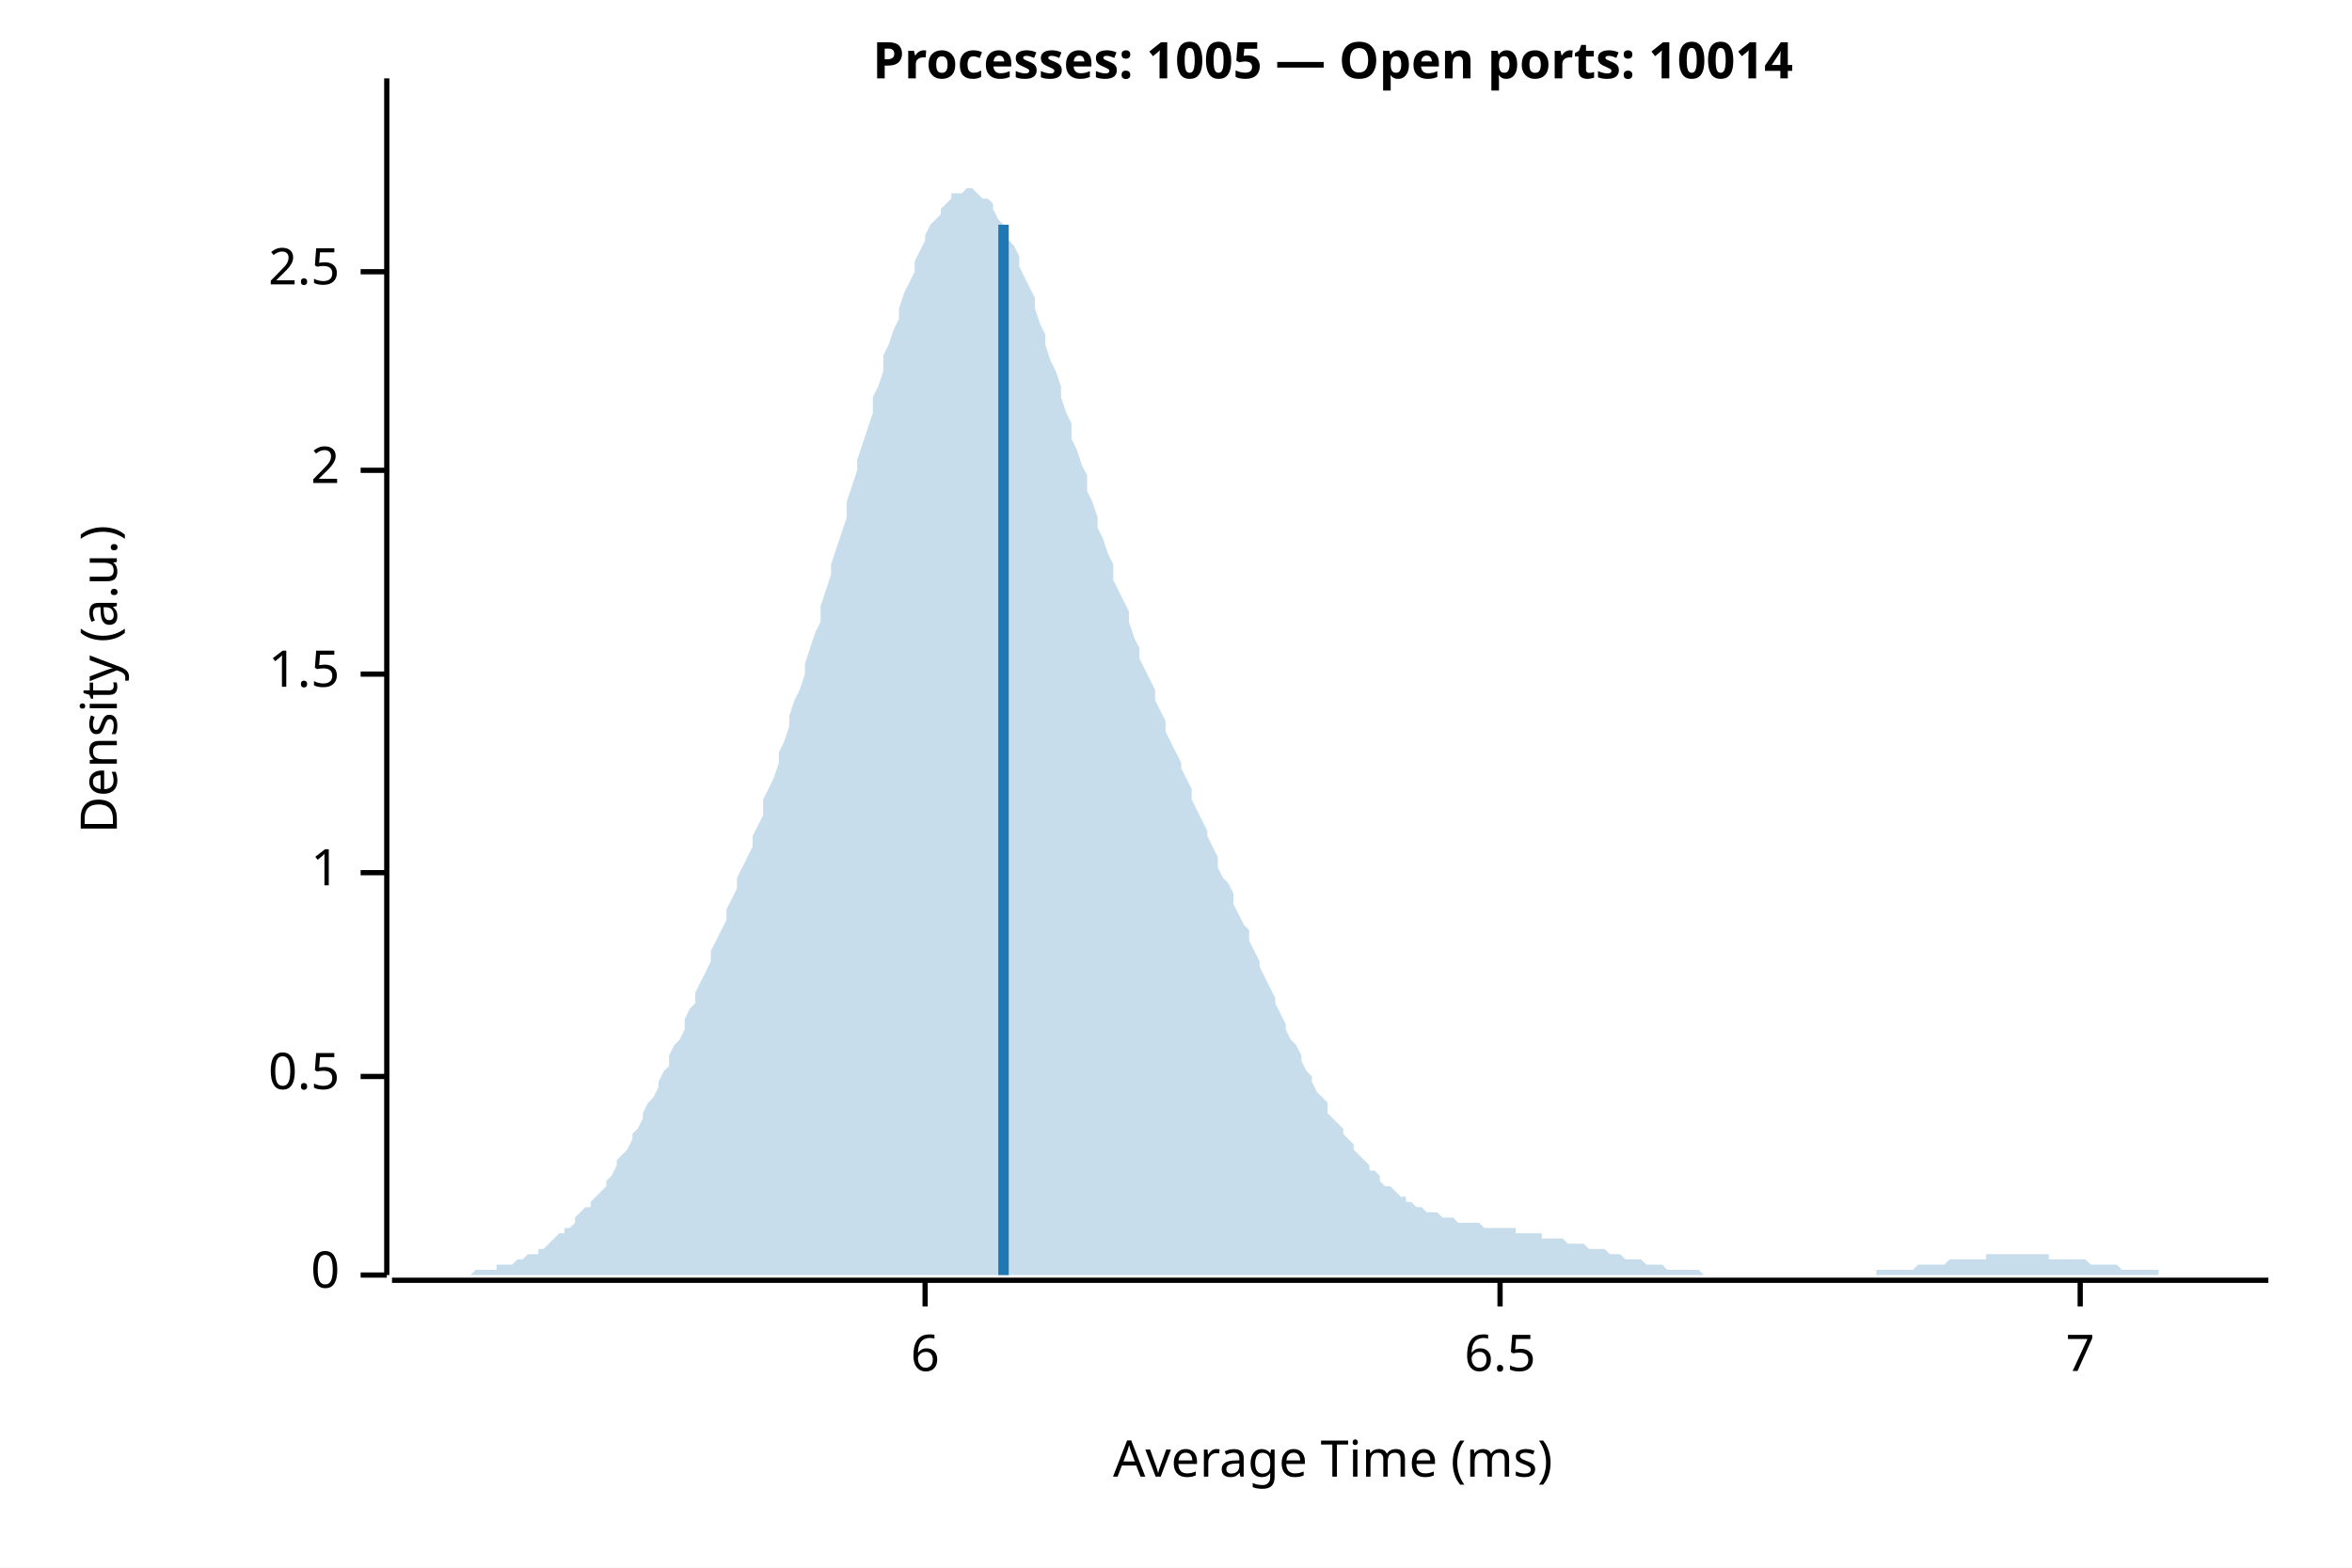
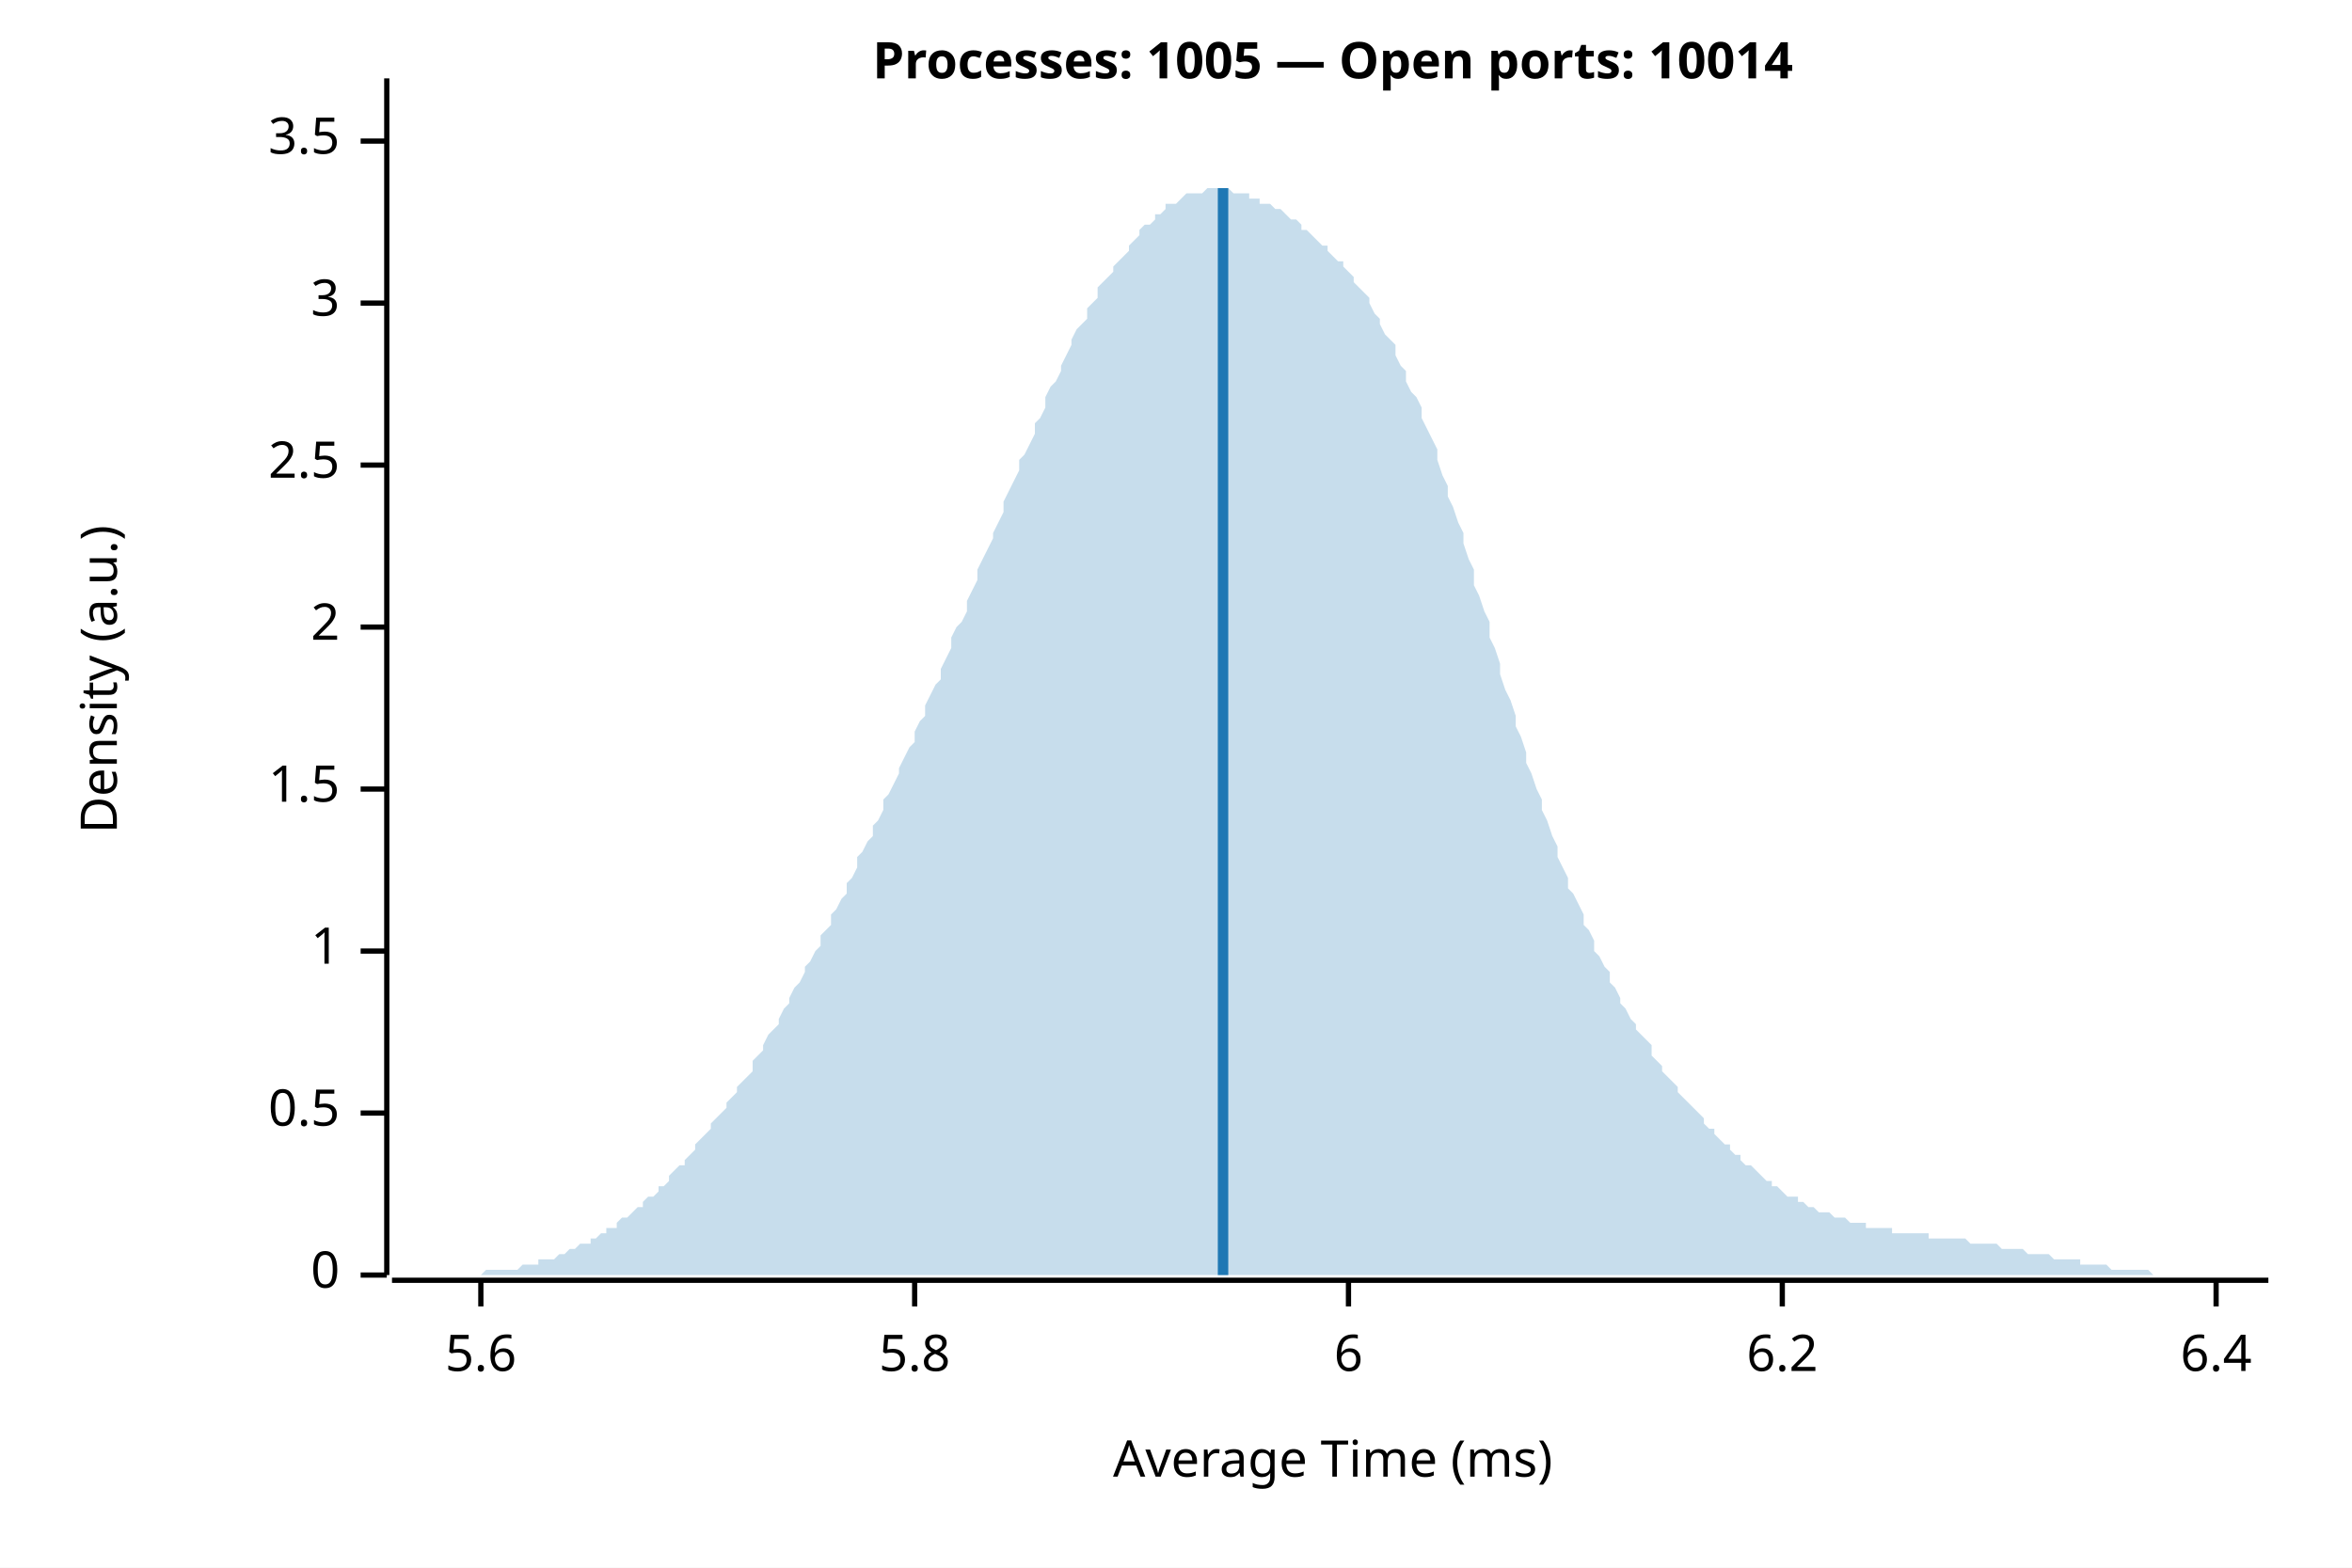
<svg xmlns="http://www.w3.org/2000/svg" width="450" height="300" viewBox="0 0 450 300">
  <rect width="100%" height="100%" fill="white" />
  <text x="255" y="15" font-weight="bold" text-anchor="middle" font-family="sans-serif" font-size="9.677" opacity="1" fill="#000000">Processes: 1005 — Open ports: 10014</text>
  <text x="15" y="130" dy="0.76em" text-anchor="middle" font-family="sans-serif" font-size="9.677" opacity="1" fill="#000000" transform="rotate(270, 15, 130)">
Density (a.u.)
</text>
  <text x="255" y="285" dy="-0.5ex" text-anchor="middle" font-family="sans-serif" font-size="9.677" opacity="1" fill="#000000">
Average Time (ms)
</text>
  <polyline fill="none" opacity="1" stroke="#000000" stroke-width="1" points="74,15 74,244 " />
  <text x="65" y="244" dy="0.5ex" text-anchor="end" font-family="sans-serif" font-size="9.677" opacity="1" fill="#000000">
0
</text>
  <polyline fill="none" opacity="1" stroke="#000000" stroke-width="1" points="69,244 74,244 " />
-   <text x="65" y="206" dy="0.5ex" text-anchor="end" font-family="sans-serif" font-size="9.677" opacity="1" fill="#000000">
+   <text x="65" y="213" dy="0.5ex" text-anchor="end" font-family="sans-serif" font-size="9.677" opacity="1" fill="#000000">
0.5
</text>
-   <polyline fill="none" opacity="1" stroke="#000000" stroke-width="1" points="69,206 74,206 " />
-   <text x="65" y="167" dy="0.5ex" text-anchor="end" font-family="sans-serif" font-size="9.677" opacity="1" fill="#000000">
+   <polyline fill="none" opacity="1" stroke="#000000" stroke-width="1" points="69,213 74,213 " />
+   <text x="65" y="182" dy="0.5ex" text-anchor="end" font-family="sans-serif" font-size="9.677" opacity="1" fill="#000000">
1
</text>
-   <polyline fill="none" opacity="1" stroke="#000000" stroke-width="1" points="69,167 74,167 " />
-   <text x="65" y="129" dy="0.5ex" text-anchor="end" font-family="sans-serif" font-size="9.677" opacity="1" fill="#000000">
+   <polyline fill="none" opacity="1" stroke="#000000" stroke-width="1" points="69,182 74,182 " />
+   <text x="65" y="151" dy="0.5ex" text-anchor="end" font-family="sans-serif" font-size="9.677" opacity="1" fill="#000000">
1.5
</text>
-   <polyline fill="none" opacity="1" stroke="#000000" stroke-width="1" points="69,129 74,129 " />
-   <text x="65" y="90" dy="0.5ex" text-anchor="end" font-family="sans-serif" font-size="9.677" opacity="1" fill="#000000">
+   <polyline fill="none" opacity="1" stroke="#000000" stroke-width="1" points="69,151 74,151 " />
+   <text x="65" y="120" dy="0.5ex" text-anchor="end" font-family="sans-serif" font-size="9.677" opacity="1" fill="#000000">
2
</text>
-   <polyline fill="none" opacity="1" stroke="#000000" stroke-width="1" points="69,90 74,90 " />
-   <text x="65" y="52" dy="0.5ex" text-anchor="end" font-family="sans-serif" font-size="9.677" opacity="1" fill="#000000">
+   <polyline fill="none" opacity="1" stroke="#000000" stroke-width="1" points="69,120 74,120 " />
+   <text x="65" y="89" dy="0.5ex" text-anchor="end" font-family="sans-serif" font-size="9.677" opacity="1" fill="#000000">
2.5
</text>
-   <polyline fill="none" opacity="1" stroke="#000000" stroke-width="1" points="69,52 74,52 " />
+   <polyline fill="none" opacity="1" stroke="#000000" stroke-width="1" points="69,89 74,89 " />
+   <text x="65" y="58" dy="0.5ex" text-anchor="end" font-family="sans-serif" font-size="9.677" opacity="1" fill="#000000">
+ 3
+ </text>
+   <polyline fill="none" opacity="1" stroke="#000000" stroke-width="1" points="69,58 74,58 " />
+   <text x="65" y="27" dy="0.5ex" text-anchor="end" font-family="sans-serif" font-size="9.677" opacity="1" fill="#000000">
+ 3.5
+ </text>
+   <polyline fill="none" opacity="1" stroke="#000000" stroke-width="1" points="69,27 74,27 " />
  <polyline fill="none" opacity="1" stroke="#000000" stroke-width="1" points="75,245 434,245 " />
-   <text x="177" y="255" dy="0.76em" text-anchor="middle" font-family="sans-serif" font-size="9.677" opacity="1" fill="#000000">
+   <text x="92" y="255" dy="0.76em" text-anchor="middle" font-family="sans-serif" font-size="9.677" opacity="1" fill="#000000">
+ 5.6
+ </text>
+   <polyline fill="none" opacity="1" stroke="#000000" stroke-width="1" points="92,245 92,250 " />
+   <text x="175" y="255" dy="0.76em" text-anchor="middle" font-family="sans-serif" font-size="9.677" opacity="1" fill="#000000">
+ 5.8
+ </text>
+   <polyline fill="none" opacity="1" stroke="#000000" stroke-width="1" points="175,245 175,250 " />
+   <text x="258" y="255" dy="0.76em" text-anchor="middle" font-family="sans-serif" font-size="9.677" opacity="1" fill="#000000">
6
</text>
-   <polyline fill="none" opacity="1" stroke="#000000" stroke-width="1" points="177,245 177,250 " />
-   <text x="287" y="255" dy="0.76em" text-anchor="middle" font-family="sans-serif" font-size="9.677" opacity="1" fill="#000000">
- 6.5
+   <polyline fill="none" opacity="1" stroke="#000000" stroke-width="1" points="258,245 258,250 " />
+   <text x="341" y="255" dy="0.76em" text-anchor="middle" font-family="sans-serif" font-size="9.677" opacity="1" fill="#000000">
+ 6.2
</text>
-   <polyline fill="none" opacity="1" stroke="#000000" stroke-width="1" points="287,245 287,250 " />
-   <text x="398" y="255" dy="0.76em" text-anchor="middle" font-family="sans-serif" font-size="9.677" opacity="1" fill="#000000">
- 7
+   <polyline fill="none" opacity="1" stroke="#000000" stroke-width="1" points="341,245 341,250 " />
+   <text x="424" y="255" dy="0.76em" text-anchor="middle" font-family="sans-serif" font-size="9.677" opacity="1" fill="#000000">
+ 6.4
</text>
-   <polyline fill="none" opacity="1" stroke="#000000" stroke-width="1" points="398,245 398,250 " />
-   <polygon opacity="0.25" fill="#1F78B4" points="75,244 75,244 76,244 77,244 77,244 78,244 79,244 80,244 80,244 81,244 82,244 82,244 83,244 84,244 85,244 85,244 86,244 87,244 87,244 88,244 89,244 90,244 90,244 91,243 92,243 92,243 93,243 94,243 95,243 95,242 96,242 97,242 98,242 98,242 99,241 100,241 100,241 101,240 102,240 103,240 103,239 104,239 105,238 105,238 106,237 107,236 108,236 108,235 109,235 110,234 110,233 111,232 112,231 113,231 113,230 114,229 115,228 116,227 116,226 117,225 118,223 118,222 119,221 120,220 121,218 121,217 122,216 123,214 123,213 124,211 125,210 126,208 126,207 127,205 128,204 128,202 129,200 130,199 131,197 131,195 132,193 133,192 133,190 134,188 135,186 136,184 136,182 137,180 138,178 139,176 139,174 140,172 141,170 141,168 142,166 143,164 144,162 144,160 145,158 146,156 146,153 147,151 148,149 149,146 149,144 150,142 151,139 151,137 152,134 153,132 154,129 154,127 155,124 156,121 157,119 157,116 158,113 159,110 159,108 160,105 161,102 162,99 162,96 163,93 164,90 164,88 165,85 166,82 167,79 167,76 168,74 169,71 169,68 170,66 171,63 172,61 172,59 173,56 174,54 175,52 175,50 176,48 177,46 177,45 178,43 179,42 180,41 180,40 181,39 182,38 182,37 183,37 184,37 185,36 185,36 186,36 187,37 187,37 188,38 189,38 190,39 190,40 191,42 192,43 192,44 193,46 194,47 195,49 195,51 196,53 197,55 198,57 198,59 199,62 200,64 200,66 201,69 202,71 203,74 203,76 204,79 205,81 205,84 206,86 207,89 208,91 208,94 209,96 210,99 210,101 211,103 212,106 213,108 213,111 214,113 215,115 216,117 216,119 217,122 218,124 218,126 219,128 220,130 221,132 221,134 222,136 223,138 223,140 224,142 225,144 226,146 226,147 227,149 228,151 228,153 229,155 230,157 231,159 231,160 232,162 233,164 233,166 234,168 235,169 236,171 236,173 237,175 238,177 239,178 239,180 240,182 241,184 241,185 242,187 243,189 244,191 244,192 245,194 246,196 246,197 247,199 248,200 249,202 249,203 250,205 251,206 251,207 252,209 253,210 254,211 254,213 255,214 256,215 257,216 257,217 258,218 259,219 259,220 260,221 261,222 262,223 262,224 263,224 264,225 264,226 265,227 266,227 267,228 267,228 268,229 269,229 269,230 270,230 271,231 272,231 272,231 273,232 274,232 275,232 275,232 276,233 277,233 277,233 278,233 279,234 280,234 280,234 281,234 282,234 282,234 283,234 284,235 285,235 285,235 286,235 287,235 287,235 288,235 289,235 290,235 290,236 291,236 292,236 292,236 293,236 294,236 295,236 295,237 296,237 297,237 298,237 298,237 299,237 300,238 300,238 301,238 302,238 303,238 303,238 304,239 305,239 305,239 306,239 307,239 308,240 308,240 309,240 310,240 310,240 311,241 312,241 313,241 313,241 314,241 315,242 316,242 316,242 317,242 318,242 318,242 319,243 320,243 321,243 321,243 322,243 323,243 323,243 324,243 325,243 326,244 326,244 327,244 328,244 328,244 329,244 330,244 331,244 331,244 332,244 333,244 333,244 334,244 335,244 336,244 336,244 337,244 338,244 339,244 339,244 340,244 341,244 341,244 342,244 343,244 344,244 344,244 345,244 346,244 346,244 347,244 348,244 349,244 349,244 350,244 351,244 351,244 352,244 353,244 354,244 354,244 355,244 356,244 357,244 357,244 358,244 359,244 359,243 360,243 361,243 362,243 362,243 363,243 364,243 364,243 365,243 366,243 367,242 367,242 368,242 369,242 369,242 370,242 371,242 372,242 372,242 373,241 374,241 375,241 375,241 376,241 377,241 377,241 378,241 379,241 380,241 380,240 381,240 382,240 382,240 383,240 384,240 385,240 385,240 386,240 387,240 387,240 388,240 389,240 390,240 390,240 391,240 392,240 392,241 393,241 394,241 395,241 395,241 396,241 397,241 398,241 398,241 399,241 400,242 400,242 401,242 402,242 403,242 403,242 404,242 405,242 405,242 406,243 407,243 408,243 408,243 409,243 410,243 410,243 411,243 412,243 413,243 413,244 414,244 415,244 416,244 416,244 417,244 418,244 418,244 419,244 420,244 421,244 421,244 422,244 423,244 423,244 424,244 425,244 426,244 426,244 427,244 428,244 428,244 429,244 430,244 431,244 431,244 432,244 433,244 434,244 434,244 75,244 " />
-   <polyline fill="none" opacity="1" stroke="#1F78B4" stroke-width="2" points="192,244 192,43 " />
+   <polyline fill="none" opacity="1" stroke="#000000" stroke-width="1" points="424,245 424,250 " />
+   <polygon opacity="0.25" fill="#1F78B4" points="75,244 75,244 76,244 77,244 77,244 78,244 79,244 80,244 80,244 81,244 82,244 82,244 83,244 84,244 85,244 85,244 86,244 87,244 87,244 88,244 89,244 90,244 90,244 91,244 92,244 92,244 93,243 94,243 95,243 95,243 96,243 97,243 98,243 98,243 99,243 100,242 100,242 101,242 102,242 103,242 103,241 104,241 105,241 105,241 106,241 107,240 108,240 108,240 109,239 110,239 110,239 111,238 112,238 113,238 113,237 114,237 115,236 116,236 116,235 117,235 118,235 118,234 119,233 120,233 121,232 121,232 122,231 123,231 123,230 124,229 125,229 126,228 126,227 127,227 128,226 128,225 129,224 130,223 131,223 131,222 132,221 133,220 133,219 134,218 135,217 136,216 136,215 137,214 138,213 139,212 139,211 140,210 141,209 141,208 142,207 143,206 144,205 144,203 145,202 146,201 146,200 147,198 148,197 149,196 149,195 150,193 151,192 151,191 152,189 153,188 154,186 154,185 155,184 156,182 157,181 157,179 158,178 159,177 159,175 160,174 161,172 162,171 162,169 163,168 164,166 164,164 165,163 166,161 167,160 167,158 168,157 169,155 169,153 170,152 171,150 172,148 172,147 173,145 174,143 175,142 175,140 176,138 177,137 177,135 178,133 179,131 180,130 180,128 181,126 182,124 182,122 183,120 184,119 185,117 185,115 186,113 187,111 187,109 188,107 189,105 190,103 190,102 191,100 192,98 192,96 193,94 194,92 195,90 195,88 196,87 197,85 198,83 198,81 199,80 200,78 200,76 201,74 202,73 203,71 203,70 204,68 205,66 205,65 206,63 207,62 208,61 208,59 209,58 210,57 210,55 211,54 212,53 213,52 213,51 214,50 215,49 216,48 216,47 217,46 218,45 218,44 219,43 220,43 221,42 221,41 222,41 223,40 223,39 224,39 225,39 226,38 226,38 227,37 228,37 228,37 229,37 230,37 231,36 231,36 232,36 233,36 233,36 234,36 235,36 236,37 236,37 237,37 238,37 239,37 239,38 240,38 241,38 241,39 242,39 243,39 244,40 244,40 245,40 246,41 246,41 247,42 248,42 249,43 249,44 250,44 251,45 251,45 252,46 253,47 254,47 254,48 255,49 256,50 257,50 257,51 258,52 259,53 259,54 260,55 261,56 262,57 262,58 263,60 264,61 264,62 265,64 266,65 267,66 267,68 268,70 269,71 269,73 270,75 271,76 272,78 272,80 273,82 274,84 275,86 275,88 276,91 277,93 277,95 278,97 279,100 280,102 280,104 281,107 282,109 282,112 283,114 284,117 285,119 285,122 286,124 287,127 287,129 288,132 289,134 290,137 290,139 291,141 292,144 292,146 293,148 294,151 295,153 295,155 296,157 297,160 298,162 298,164 299,166 300,168 300,170 301,171 302,173 303,175 303,177 304,178 305,180 305,182 306,183 307,185 308,186 308,188 309,189 310,191 310,192 311,193 312,195 313,196 313,197 314,198 315,199 316,200 316,202 317,203 318,204 318,205 319,206 320,207 321,208 321,209 322,210 323,211 323,211 324,212 325,213 326,214 326,215 327,216 328,216 328,217 329,218 330,219 331,219 331,220 332,221 333,221 333,222 334,223 335,223 336,224 336,224 337,225 338,226 339,226 339,227 340,227 341,228 341,228 342,229 343,229 344,229 344,230 345,230 346,231 346,231 347,231 348,232 349,232 349,232 350,232 351,233 351,233 352,233 353,233 354,234 354,234 355,234 356,234 357,234 357,235 358,235 359,235 359,235 360,235 361,235 362,235 362,236 363,236 364,236 364,236 365,236 366,236 367,236 367,236 368,236 369,236 369,237 370,237 371,237 372,237 372,237 373,237 374,237 375,237 375,237 376,237 377,238 377,238 378,238 379,238 380,238 380,238 381,238 382,238 382,238 383,239 384,239 385,239 385,239 386,239 387,239 387,239 388,240 389,240 390,240 390,240 391,240 392,240 392,240 393,241 394,241 395,241 395,241 396,241 397,241 398,241 398,242 399,242 400,242 400,242 401,242 402,242 403,242 403,242 404,243 405,243 405,243 406,243 407,243 408,243 408,243 409,243 410,243 410,243 411,243 412,244 413,244 413,244 414,244 415,244 416,244 416,244 417,244 418,244 418,244 419,244 420,244 421,244 421,244 422,244 423,244 423,244 424,244 425,244 426,244 426,244 427,244 428,244 428,244 429,244 430,244 431,244 431,244 432,244 433,244 434,244 434,244 75,244 " />
+   <polyline fill="none" opacity="1" stroke="#1F78B4" stroke-width="2" points="234,244 234,36 " />
</svg>
